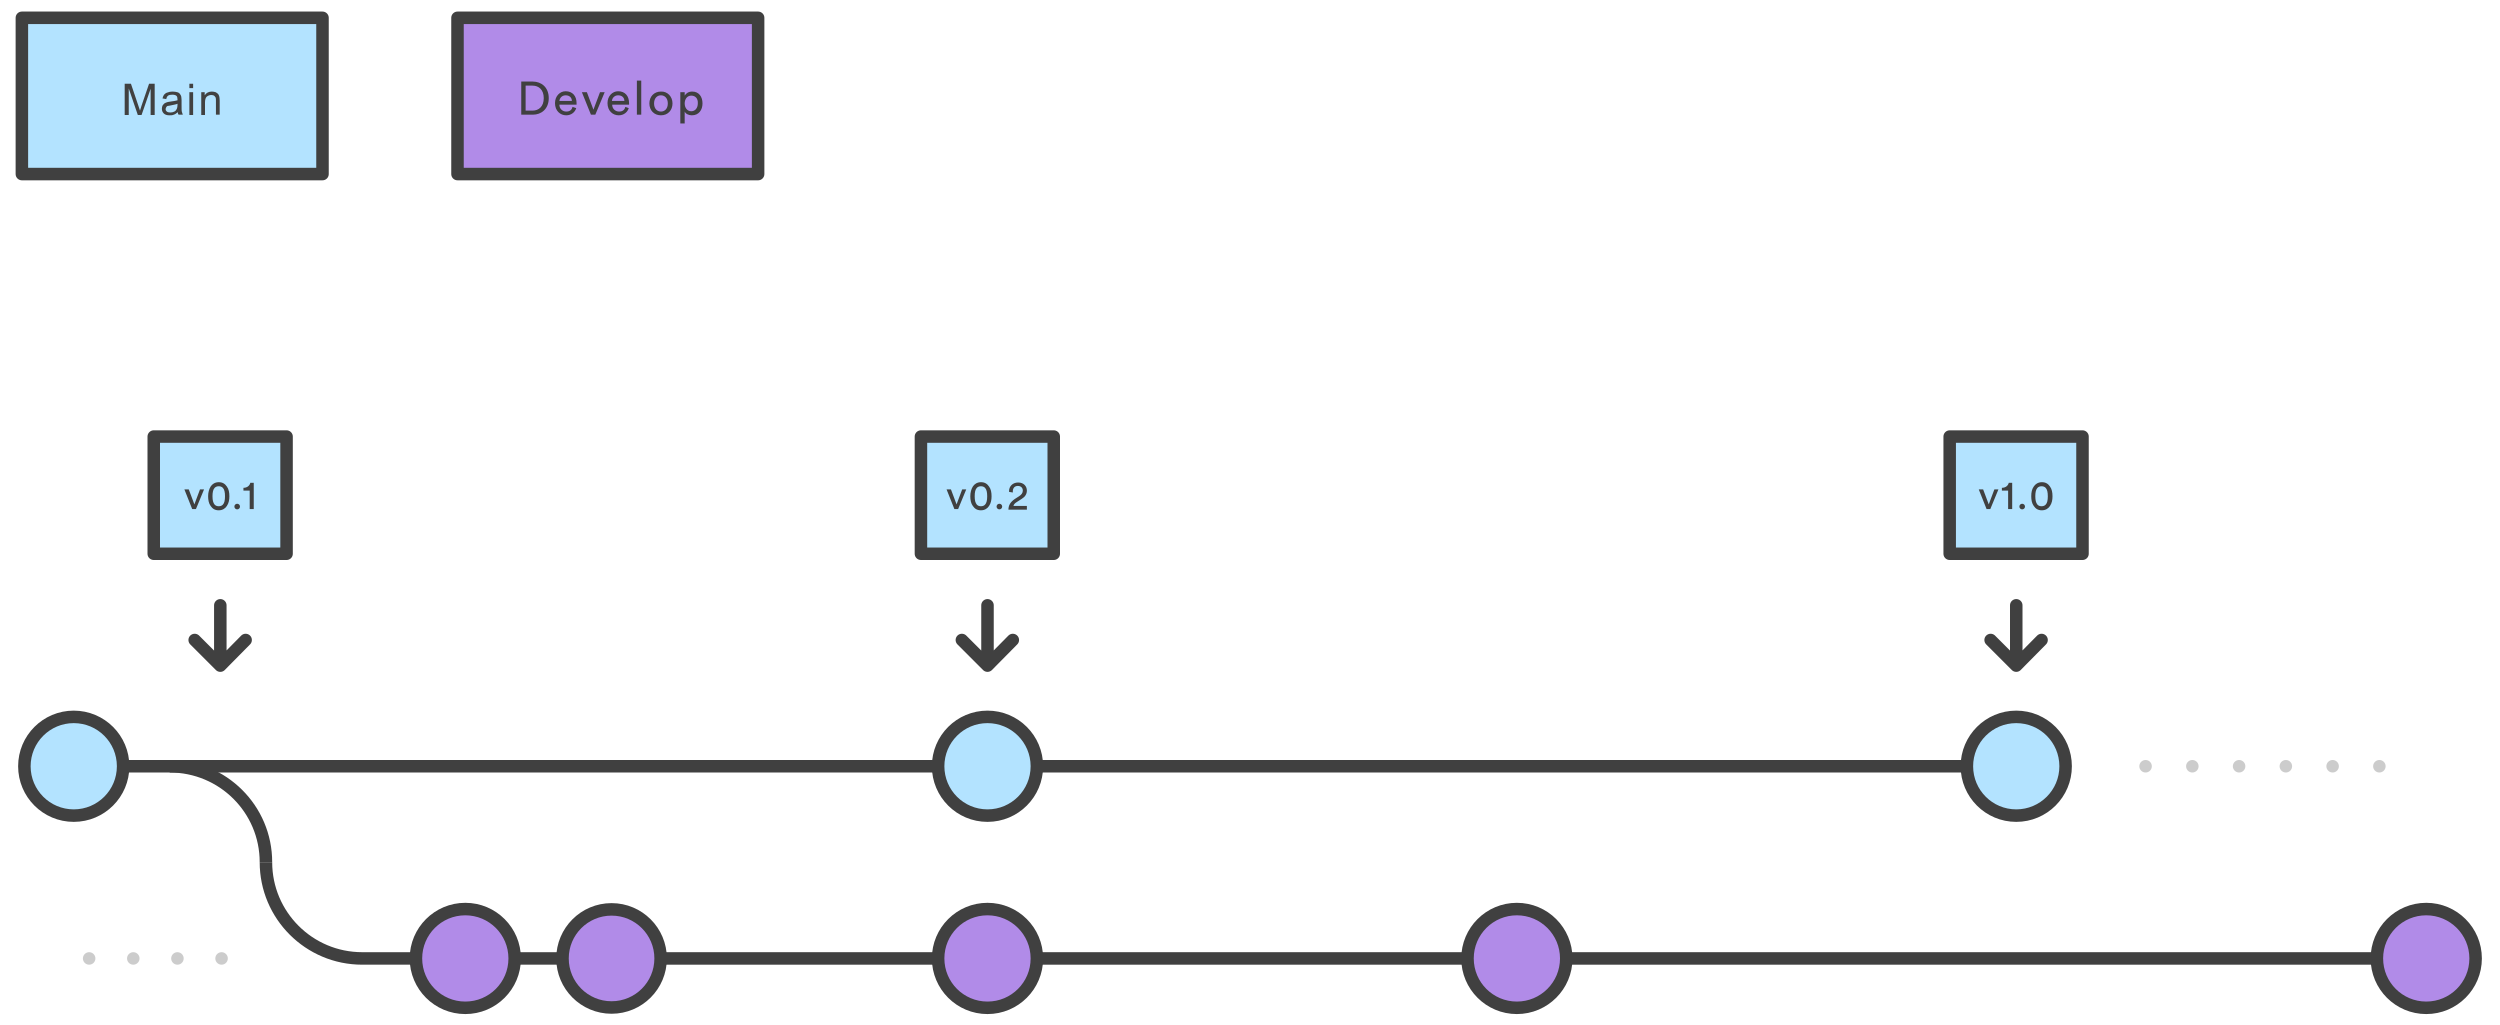
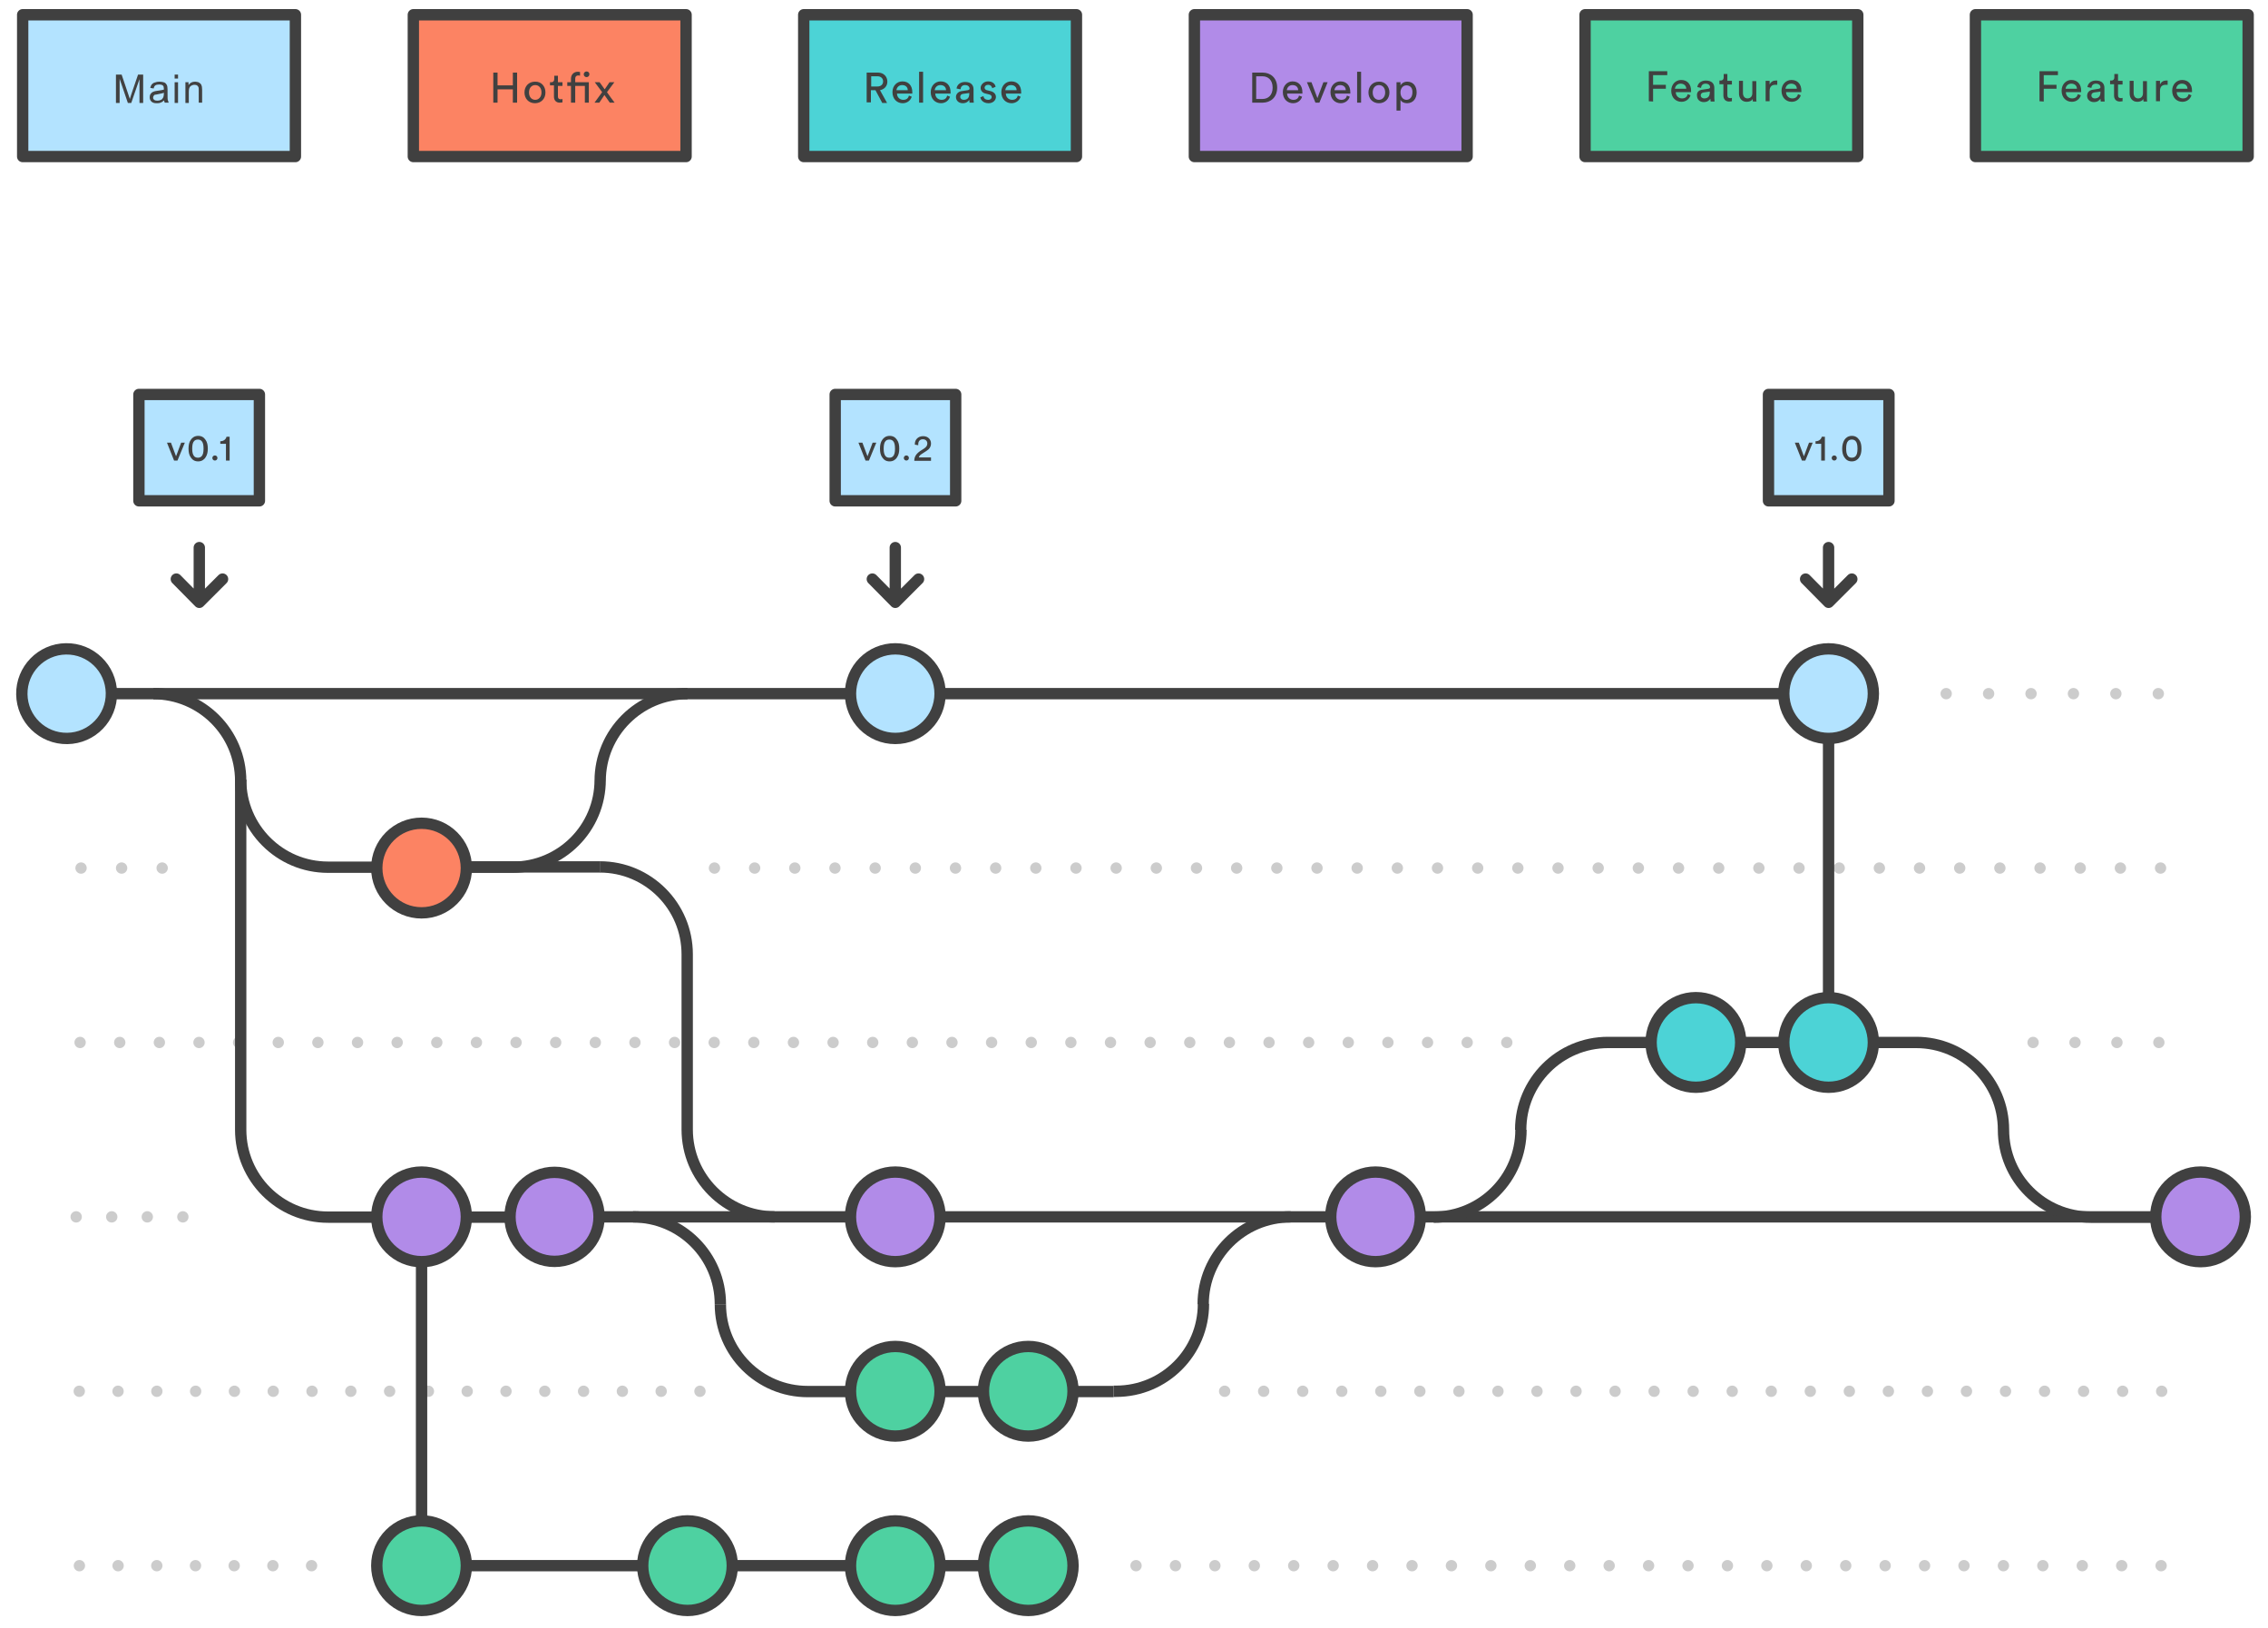
- <svg xmlns="http://www.w3.org/2000/svg" version="1.1" id="Lager_1" x="0px" y="0px" viewBox="0 0 800 328" style="enable-background:new 0 0 800 328;" xml:space="preserve">
+ <svg xmlns="http://www.w3.org/2000/svg" version="1.1" id="Lager_1" x="0px" y="0px" viewBox="0 0 800 574" style="enable-background:new 0 0 800 574;" xml:space="preserve">
  <style type="text/css">
- 	.st0{fill:#404040;}
- 	.st1{fill:#B18BE8;stroke:#404040;stroke-width:4;stroke-linecap:round;stroke-linejoin:round;stroke-miterlimit:10;}
- 	.st2{fill:none;stroke:#404040;stroke-width:4;stroke-miterlimit:10;}
- 	.st3{fill:#B18BE8;stroke:#404040;stroke-width:4;stroke-miterlimit:10;}
- 	.st4{fill:none;stroke:#CCCCCC;stroke-width:4;stroke-linecap:round;stroke-linejoin:round;stroke-dasharray:0,14.124;}
- 	.st5{fill:none;stroke:#CCCCCC;stroke-width:4;stroke-linecap:round;stroke-linejoin:round;}
- 	.st6{fill:none;stroke:#CCCCCC;stroke-width:4;stroke-linecap:round;stroke-linejoin:round;stroke-dasharray:0,14.963;}
- 	.st7{fill:#B3E3FF;stroke:#404040;stroke-width:4;stroke-miterlimit:10;}
- 	.st8{fill:#B3E3FF;stroke:#404040;stroke-width:4;stroke-linecap:round;stroke-linejoin:round;stroke-miterlimit:10;}
- 	.st9{fill:none;stroke:#404040;stroke-width:4;stroke-linecap:round;stroke-linejoin:round;stroke-miterlimit:10;}
- 	.st10{fill:#414141;}
+ 	.st0{fill:none;stroke:#404040;stroke-width:4;stroke-miterlimit:10;}
+ 	.st1{fill:#4ED1A1;stroke:#404040;stroke-width:4;stroke-miterlimit:10;}
+ 	.st2{fill:#B18BE8;stroke:#404040;stroke-width:4;stroke-miterlimit:10;}
+ 	.st3{fill:none;stroke:#CCCCCC;stroke-width:4;stroke-linecap:round;stroke-linejoin:round;stroke-dasharray:0,14.305;}
+ 	.st4{fill:none;stroke:#CCCCCC;stroke-width:4;stroke-linecap:round;stroke-linejoin:round;}
+ 	.st5{fill:none;stroke:#CCCCCC;stroke-width:4;stroke-linecap:round;stroke-linejoin:round;stroke-dasharray:0,14.169;}
+ 	.st6{fill:none;stroke:#CCCCCC;stroke-width:4;stroke-linecap:round;stroke-linejoin:round;stroke-dasharray:0,13.979;}
+ 	.st7{fill:none;stroke:#CCCCCC;stroke-width:4;stroke-linecap:round;stroke-linejoin:round;stroke-dasharray:0,14.788;}
+ 	.st8{fill:none;stroke:#CCCCCC;stroke-width:4;stroke-linecap:round;stroke-linejoin:round;stroke-dasharray:0,14.963;}
+ 	.st9{fill:#B3E3FF;stroke:#404040;stroke-width:4;stroke-miterlimit:10;}
+ 	.st10{fill:#B3E3FF;stroke:#404040;stroke-width:4;stroke-linecap:round;stroke-linejoin:round;stroke-miterlimit:10;}
+ 	.st11{fill:#404040;}
+ 	.st12{fill:none;stroke:#404040;stroke-width:4;stroke-linecap:round;stroke-linejoin:round;stroke-miterlimit:10;}
+ 	.st13{fill:none;stroke:#CCCCCC;stroke-width:4;stroke-linecap:round;stroke-linejoin:round;stroke-dasharray:0,12.543;}
+ 	.st14{fill:none;stroke:#CCCCCC;stroke-width:4;stroke-linecap:round;stroke-linejoin:round;stroke-dasharray:0,13.684;}
+ 	.st15{fill:none;stroke:#CCCCCC;stroke-width:4;stroke-linecap:round;stroke-linejoin:round;stroke-dasharray:0,13.772;}
+ 	.st16{fill:none;stroke:#CCCCCC;stroke-width:4;stroke-linecap:round;stroke-linejoin:round;stroke-dasharray:0,13.649;}
+ 	.st17{fill:none;stroke:#CCCCCC;stroke-width:4;stroke-linecap:round;stroke-linejoin:round;stroke-dasharray:0,13.907;}
+ 	.st18{fill:#4CD3D6;stroke:#404040;stroke-width:4;stroke-linecap:round;stroke-linejoin:round;stroke-miterlimit:10;}
+ 	.st19{fill:#B18BE8;stroke:#404040;stroke-width:4;stroke-linecap:round;stroke-linejoin:round;stroke-miterlimit:10;}
+ 	.st20{fill:#FC8363;stroke:#404040;stroke-width:4;stroke-linecap:round;stroke-linejoin:round;stroke-miterlimit:10;}
+ 	.st21{fill:#4ED1A1;stroke:#404040;stroke-width:4;stroke-linecap:round;stroke-linejoin:round;stroke-miterlimit:10;}
+ 	.st22{fill:#4CD3D6;stroke:#404040;stroke-width:4;stroke-linejoin:round;stroke-miterlimit:10;}
+ 	.st23{fill:#414141;}
</style>
-   <path class="st0" d="M151.7,32.3h-1.6v4.3h-1.5V26.1h4c2,0,3.3,1.4,3.3,3.2c0,1.5-1,2.7-2.6,3l2.5,4.5h-1.7L151.7,32.3z M152.4,31  c1.2,0,2-0.7,2-1.8s-0.8-1.8-2-1.8h-2.2V31H152.4z M164.5,34.6c-0.4,1.3-1.6,2.3-3.2,2.3c-1.9,0-3.6-1.4-3.6-3.9  c0-2.3,1.6-3.8,3.5-3.8c2.2,0,3.5,1.5,3.5,3.8v0.5h-5.4c0,1.3,1,2.2,2.2,2.2s1.8-0.6,2-1.5L164.5,34.6z M163.1,32.3  c0-1-0.7-1.8-2-1.8c-1.2,0-1.9,0.9-2,1.8H163.1z M167.1,36.7V25.8h1.4v10.9C168.5,36.7,167.1,36.7,167.1,36.7z M178,34.6  c-0.4,1.3-1.6,2.3-3.2,2.3c-1.9,0-3.6-1.4-3.6-3.9c0-2.3,1.6-3.8,3.5-3.8c2.2,0,3.5,1.5,3.5,3.8v0.5h-5.4c0,1.3,1,2.2,2.2,2.2  s1.8-0.6,2-1.5L178,34.6z M176.5,32.3c0-1-0.7-1.8-2-1.8c-1.2,0-1.9,0.9-2,1.8H176.5z M182.3,32.6l2-0.3c0.4-0.1,0.6-0.3,0.6-0.5  c0-0.7-0.5-1.3-1.6-1.3c-1,0-1.5,0.6-1.6,1.5l-1.3-0.3c0.2-1.4,1.4-2.3,3-2.3c2.2,0,3,1.2,3,2.6v3.6c0,0.6,0.1,1,0.1,1.2h-1.4  c0-0.2-0.1-0.5-0.1-1c-0.3,0.5-1,1.2-2.3,1.2c-1.5,0-2.4-1-2.4-2.2C180.1,33.5,181,32.7,182.3,32.6z M184.8,33.6v-0.3l-2.2,0.3  c-0.6,0.1-1,0.4-1,1.1c0,0.5,0.5,1,1.2,1C183.9,35.7,184.8,35.2,184.8,33.6z M189.7,34.4c0.1,0.8,0.7,1.3,1.7,1.3  c0.8,0,1.2-0.4,1.2-1c0-0.4-0.3-0.8-0.9-0.9l-1.2-0.3c-1.1-0.2-1.8-1-1.8-2c0-1.2,1.2-2.3,2.6-2.3c2,0,2.6,1.3,2.7,1.9l-1.2,0.5  c-0.1-0.4-0.4-1.2-1.5-1.2c-0.7,0-1.2,0.5-1.2,1c0,0.4,0.3,0.8,0.8,0.9l1.2,0.3c1.3,0.3,2,1.1,2,2.1s-0.9,2.2-2.6,2.2  c-2,0-2.8-1.3-2.9-2.1L189.7,34.4L189.7,34.4z M202.9,34.6c-0.4,1.3-1.6,2.3-3.2,2.3c-1.9,0-3.6-1.4-3.6-3.9c0-2.3,1.6-3.8,3.4-3.8  c2.2,0,3.5,1.5,3.5,3.8v0.5h-5.4c0,1.3,1,2.2,2.2,2.2s1.8-0.6,2-1.5L202.9,34.6z M201.5,32.3c0-1-0.7-1.8-2-1.8  c-1.2,0-1.9,0.9-2,1.8H201.5z" />
-   <path class="st1" d="M146.4,5.7h96.2v50h-96.2V5.7z" />
-   <path class="st0" d="M166.8,36.7V26.1h3.7c2.7,0,5.1,1.8,5.1,5.3s-2.4,5.3-5.1,5.3H166.8z M170.4,35.4c2,0,3.6-1.3,3.6-4  s-1.6-4-3.6-4h-2.2v8H170.4z M184.4,34.6c-0.4,1.3-1.6,2.3-3.2,2.3c-1.9,0-3.6-1.4-3.6-3.9c0-2.3,1.6-3.8,3.4-3.8  c2.2,0,3.5,1.5,3.5,3.8v0.5H179c0,1.3,1,2.2,2.2,2.2s1.8-0.6,2-1.5L184.4,34.6L184.4,34.6z M183,32.3c0-1-0.7-1.8-2-1.8  c-1.2,0-1.9,0.9-2,1.8H183z M190.5,36.7h-1.4l-2.9-7.2h1.6l2.1,5.6l2.1-5.6h1.5L190.5,36.7L190.5,36.7z M201.2,34.6  c-0.4,1.3-1.6,2.3-3.2,2.3c-1.9,0-3.6-1.4-3.6-3.9c0-2.3,1.6-3.8,3.4-3.8c2.2,0,3.5,1.5,3.5,3.8v0.5h-5.4c0,1.3,1,2.2,2.2,2.2  s1.8-0.6,2-1.5L201.2,34.6z M199.8,32.3c0-1-0.7-1.8-2-1.8c-1.2,0-1.9,0.9-2,1.8H199.8z M203.8,36.7V25.8h1.4v10.9  C205.2,36.7,203.8,36.7,203.8,36.7z M215.2,33.1c0,2.2-1.5,3.8-3.7,3.8s-3.7-1.6-3.7-3.8s1.5-3.8,3.7-3.8  C213.6,29.2,215.2,30.9,215.2,33.1z M213.7,33.1c0-1.7-1-2.6-2.2-2.6s-2.2,0.9-2.2,2.6s1,2.6,2.2,2.6S213.7,34.8,213.7,33.1z   M217.7,39.5v-10h1.4v1.1c0.4-0.7,1.2-1.3,2.4-1.3c2.2,0,3.3,1.7,3.3,3.8s-1.2,3.8-3.4,3.8c-1.1,0-2-0.5-2.3-1.2v3.8H217.7z   M221.2,30.6c-1.3,0-2.1,1.1-2.1,2.5c0,1.5,0.9,2.5,2.1,2.5c1.3,0,2.1-1.1,2.1-2.5C223.4,31.6,222.6,30.6,221.2,30.6z" />
-   <path class="st2" d="M776.4,306.7H180" />
-   <circle class="st3" cx="485.4" cy="306.7" r="15.8" />
-   <circle class="st3" cx="316" cy="306.7" r="15.8" />
-   <circle class="st3" cx="776.4" cy="306.7" r="15.8" />
-   <path class="st4" d="M70.9,306.7H21.5" />
-   <path class="st5" d="M776.4,245.2" />
-   <path class="st6" d="M761.4,245.2h-82.3" />
-   <path class="st2" d="M85.1,275.9c0-17-13.8-30.7-30.8-30.7" />
-   <path class="st2" d="M645.2,245.2H39.4" />
-   <circle class="st7" cx="23.6" cy="245.2" r="15.8" />
-   <circle class="st7" cx="316" cy="245.2" r="15.8" />
-   <circle class="st7" cx="645.2" cy="245.2" r="15.8" />
-   <path class="st8" d="M49.2,139.7h42.5v37.5H49.2V139.7z" />
-   <path class="st0" d="M62.7,162.9h-1.2l-2.5-6.3h1.4l1.8,4.8l1.8-4.8h1.3C65.3,156.6,62.7,162.9,62.7,162.9z M67.4,155.7  c0.5-0.8,1.4-1.4,2.6-1.4s2,0.5,2.6,1.4c0.6,0.8,0.8,1.9,0.8,3.1s-0.2,2.2-0.8,3.1c-0.5,0.8-1.4,1.4-2.6,1.4s-2-0.5-2.6-1.4  c-0.6-0.8-0.8-1.9-0.8-3.1S66.9,156.5,67.4,155.7z M68.7,161.5c0.3,0.3,0.7,0.5,1.3,0.5s1-0.2,1.3-0.5c0.5-0.5,0.7-1.4,0.7-2.7  s-0.2-2.2-0.7-2.7c-0.3-0.3-0.7-0.5-1.3-0.5s-1,0.2-1.3,0.5c-0.5,0.5-0.7,1.4-0.7,2.7S68.2,160.9,68.7,161.5z M75.9,161.2  c0.5,0,0.9,0.4,0.9,0.9s-0.4,0.9-0.9,0.9s-0.9-0.4-0.9-0.9S75.4,161.2,75.9,161.2z M79.9,162.9V157h-2v-0.9c1.2,0,2-0.7,2.2-1.6h1.1  v8.4H79.9z" />
-   <path class="st9" d="M70.5,211.3v-17.6 M78.6,204.8l-8.1,8.2l-8.2-8.2" />
-   <path class="st8" d="M294.7,139.7h42.5v37.5h-42.5V139.7z" />
-   <path class="st0" d="M306.6,162.9h-1.2l-2.5-6.3h1.4l1.8,4.8l1.8-4.8h1.3L306.6,162.9L306.6,162.9z M311.3,155.7  c0.5-0.8,1.4-1.4,2.6-1.4s2,0.5,2.6,1.4c0.6,0.8,0.8,1.9,0.8,3.1s-0.2,2.2-0.8,3.1c-0.5,0.8-1.4,1.4-2.6,1.4s-2-0.5-2.6-1.4  c-0.6-0.8-0.8-1.9-0.8-3.1S310.8,156.5,311.3,155.7z M312.6,161.5c0.3,0.3,0.7,0.5,1.3,0.5s1-0.2,1.3-0.5c0.5-0.5,0.7-1.4,0.7-2.7  s-0.2-2.2-0.7-2.7c-0.3-0.3-0.7-0.5-1.3-0.5s-1,0.2-1.3,0.5c-0.5,0.5-0.7,1.4-0.7,2.7S312.1,160.9,312.6,161.5z M319.8,161.2  c0.5,0,0.9,0.4,0.9,0.9s-0.4,0.9-0.9,0.9s-0.9-0.4-0.9-0.9S319.3,161.2,319.8,161.2z M322.9,157.4v-0.3c0-1.4,1.1-2.7,2.9-2.7  s2.8,1.2,2.8,2.6c0,1.1-0.6,2-1.6,2.6l-1.7,1.1c-0.5,0.3-0.9,0.7-1,1.2h4.3v1.2h-5.9c0-1.4,0.6-2.4,2-3.4l1.4-0.9  c0.8-0.5,1.2-1.1,1.2-1.8c0-0.8-0.5-1.5-1.6-1.5s-1.6,0.8-1.6,1.7v0.4L322.9,157.4L322.9,157.4z" />
-   <path class="st9" d="M316,211.3v-17.6 M324.1,204.8L316,213l-8.2-8.2" />
-   <path class="st8" d="M623.9,139.7h42.5v37.5h-42.5V139.7z" />
-   <path class="st0" d="M636.9,162.9h-1.2l-2.5-6.3h1.4l1.8,4.8l1.8-4.8h1.3L636.9,162.9z M642.6,162.9V157h-2v-0.9  c1.2,0,2-0.7,2.2-1.6h1.1v8.4H642.6z M647.1,161.2c0.5,0,0.9,0.4,0.9,0.9s-0.4,0.9-0.9,0.9s-0.9-0.4-0.9-0.9  S646.6,161.2,647.1,161.2z M650.8,155.7c0.5-0.8,1.4-1.4,2.6-1.4s2,0.5,2.6,1.4c0.6,0.8,0.8,1.9,0.8,3.1s-0.2,2.2-0.8,3.1  c-0.5,0.8-1.4,1.4-2.6,1.4s-2-0.5-2.6-1.4c-0.6-0.8-0.8-1.9-0.8-3.1S650.2,156.5,650.8,155.7z M652,161.5c0.3,0.3,0.7,0.5,1.3,0.5  s1-0.2,1.3-0.5c0.5-0.5,0.7-1.4,0.7-2.7s-0.2-2.2-0.7-2.7c-0.3-0.3-0.7-0.5-1.3-0.5s-1,0.2-1.3,0.5c-0.5,0.5-0.7,1.4-0.7,2.7  S651.5,160.9,652,161.5z" />
-   <path class="st9" d="M645.2,211.3v-17.6 M653.3,204.8l-8.1,8.2l-8.2-8.2" />
-   <path class="st2" d="M85.1,275.9c0,17,13.8,30.8,30.8,30.8h95.7" />
-   <circle class="st3" cx="195.7" cy="306.7" r="15.7" />
-   <circle class="st3" cx="148.9" cy="306.7" r="15.8" />
+   <path class="st0" d="M424.4,459.9c0-17,13.8-30.8,30.8-30.8" />
+   <path class="st0" d="M254.1,459.9c0-17-13.8-30.8-30.8-30.8 M164.5,552.1h213.9" />
+   <circle class="st1" cx="315.8" cy="552.1" r="15.8" />
+   <circle class="st1" cx="362.7" cy="552.1" r="15.8" />
+   <circle class="st1" cx="242.5" cy="552.1" r="15.8" />
+   <path class="st0" d="M776.2,429.1H179.9" />
+   <circle class="st2" cx="485.2" cy="429.1" r="15.8" />
+   <circle class="st2" cx="315.8" cy="429.1" r="15.8" />
+   <circle class="st2" cx="776.2" cy="429.1" r="15.8" />
+   <path class="st0" d="M254.1,459.9c0,17,13.8,30.8,30.8,30.8h107.9 M84.9,275c0,17,13.8,30.8,30.8,30.8H133" />
+   <circle class="st1" cx="315.8" cy="490.6" r="15.8" />
+   <circle class="st1" cx="362.7" cy="490.6" r="15.8" />
+   <path class="st0" d="M392.8,490.6h0.9c17,0,30.8-13.8,30.8-30.8" />
+   <path class="st3" d="M57.2,306.1H21.5" />
+   <path class="st4" d="M776.3,306.1" />
+   <path class="st5" d="M762.1,306.1H244.9" />
+   <path class="st4" d="M545.5,367.6" />
+   <path class="st6" d="M531.5,367.6H21.3" />
+   <path class="st4" d="M776.3,367.6" />
+   <path class="st7" d="M761.5,367.6h-51.8" />
+   <path class="st4" d="M776.2,244.6" />
+   <path class="st8" d="M761.3,244.6H679" />
+   <path class="st0" d="M84.9,275.4c0-17-13.8-30.8-30.8-30.8 M211.7,275c0,17-13.8,30.8-30.8,30.8h-48 M211.7,275.4  c0-17,13.8-30.8,30.8-30.8 M273.2,429.1c-17,0-30.8-13.8-30.8-30.8v-61.8 M242.4,336.5c0-17-13.8-30.8-30.8-30.8" />
+   <circle class="st1" cx="148.7" cy="552.1" r="15.8" />
+   <path class="st0" d="M645,244.6H39.2" />
+   <ellipse transform="matrix(0.9999 -1.514629e-02 1.514629e-02 0.9999 -3.7021 0.384)" class="st9" cx="23.5" cy="244.6" rx="15.8" ry="15.8" />
+   <circle class="st9" cx="315.8" cy="244.6" r="15.8" />
+   <circle class="st9" cx="645" cy="244.6" r="15.8" />
+   <path class="st10" d="M49,139.1h42.5v37.5H49V139.1z" />
+   <path class="st11" d="M62.6,162.4h-1.2l-2.5-6.3h1.4l1.8,4.8l1.8-4.8h1.3L62.6,162.4z M67.3,155.1c0.5-0.8,1.4-1.4,2.6-1.4  s2,0.5,2.6,1.4c0.6,0.8,0.8,1.9,0.8,3.1s-0.2,2.2-0.8,3.1c-0.5,0.8-1.4,1.4-2.6,1.4s-2-0.5-2.6-1.4c-0.6-0.8-0.8-1.9-0.8-3.1  S66.7,155.9,67.3,155.1z M68.5,160.9c0.3,0.3,0.7,0.5,1.3,0.5s1-0.2,1.3-0.5c0.5-0.5,0.7-1.4,0.7-2.7s-0.2-2.2-0.7-2.7  c-0.3-0.3-0.7-0.5-1.3-0.5s-1,0.2-1.3,0.5c-0.5,0.5-0.7,1.4-0.7,2.7S68,160.3,68.5,160.9z M75.8,160.6c0.5,0,0.9,0.4,0.9,0.9  s-0.4,0.9-0.9,0.9s-0.9-0.4-0.9-0.9S75.3,160.6,75.8,160.6z M79.7,162.4v-5.9h-2v-0.9c1.2,0,2-0.7,2.2-1.6H81v8.4  C81,162.4,79.7,162.4,79.7,162.4z" />
+   <path class="st12" d="M70.3,210.7v-17.6 M78.5,204.2l-8.2,8.2l-8.1-8.2" />
+   <path class="st10" d="M294.6,139.1h42.5v37.5h-42.5V139.1z" />
+   <path class="st11" d="M306.5,162.4h-1.2l-2.5-6.3h1.4l1.8,4.8l1.8-4.8h1.3L306.5,162.4L306.5,162.4z M311.2,155.1  c0.5-0.8,1.4-1.4,2.6-1.4s2,0.5,2.6,1.4c0.6,0.8,0.8,1.9,0.8,3.1s-0.2,2.2-0.8,3.1c-0.5,0.8-1.4,1.4-2.6,1.4s-2-0.5-2.6-1.4  c-0.6-0.8-0.8-1.9-0.8-3.1S310.6,155.9,311.2,155.1z M312.4,160.9c0.3,0.3,0.7,0.5,1.3,0.5s1-0.2,1.3-0.5c0.5-0.5,0.7-1.4,0.7-2.7  s-0.2-2.2-0.7-2.7c-0.3-0.3-0.7-0.5-1.3-0.5s-1,0.2-1.3,0.5c-0.5,0.5-0.7,1.4-0.7,2.7S311.9,160.3,312.4,160.9z M319.7,160.6  c0.5,0,0.9,0.4,0.9,0.9s-0.4,0.9-0.9,0.9s-0.9-0.4-0.9-0.9S319.2,160.6,319.7,160.6z M322.7,156.8v-0.3c0-1.4,1.1-2.7,2.9-2.7  s2.8,1.2,2.8,2.6c0,1.1-0.6,2-1.6,2.6l-1.7,1.1c-0.5,0.3-0.9,0.7-1,1.2h4.3v1.2h-5.9c0-1.4,0.6-2.4,2-3.4l1.4-0.9  c0.8-0.5,1.2-1.1,1.2-1.8c0-0.8-0.5-1.5-1.6-1.5s-1.6,0.8-1.6,1.7v0.4L322.7,156.8L322.7,156.8z" />
+   <path class="st12" d="M315.8,210.7v-17.6 M324,204.2l-8.2,8.2l-8.1-8.2" />
+   <path class="st10" d="M623.8,139.1h42.5v37.5h-42.5V139.1z" />
+   <path class="st11" d="M636.8,162.4h-1.2l-2.5-6.3h1.4l1.8,4.8l1.8-4.8h1.3L636.8,162.4z M642.4,162.4v-5.9h-2v-0.9  c1.2,0,2-0.7,2.2-1.6h1.1v8.4H642.4z M647,160.6c0.5,0,0.9,0.4,0.9,0.9s-0.4,0.9-0.9,0.9s-0.9-0.4-0.9-0.9S646.5,160.6,647,160.6z   M650.6,155.1c0.5-0.8,1.4-1.4,2.6-1.4s2,0.5,2.6,1.4c0.6,0.8,0.8,1.9,0.8,3.1s-0.2,2.2-0.8,3.1c-0.5,0.8-1.4,1.4-2.6,1.4  s-2-0.5-2.6-1.4c-0.6-0.8-0.8-1.9-0.8-3.1S650.1,155.9,650.6,155.1z M651.9,160.9c0.3,0.3,0.7,0.5,1.3,0.5s1-0.2,1.3-0.5  c0.5-0.5,0.7-1.4,0.7-2.7s-0.2-2.2-0.7-2.7c-0.3-0.3-0.7-0.5-1.3-0.5s-1,0.2-1.3,0.5c-0.5,0.5-0.7,1.4-0.7,2.7  S651.4,160.3,651.9,160.9z" />
+   <path class="st12" d="M645,210.7v-17.6 M653.2,204.2l-8.2,8.2l-8.1-8.2" />
+   <path class="st13" d="M64.5,429.1H20.6" />
+   <path class="st4" d="M260.6,490.6" />
+   <path class="st14" d="M246.9,490.6H21.2" />
+   <path class="st4" d="M776.3,490.6" />
+   <path class="st15" d="M762.5,490.6H425.1" />
+   <path class="st4" d="M123.5,552.1" />
+   <path class="st16" d="M109.9,552.1H21.1" />
+   <path class="st4" d="M776.3,552.1" />
+   <path class="st17" d="M762.3,552.1H393.8" />
+   <path class="st18" d="M283.5,5.2h96.2v50h-96.2V5.2z" />
+   <path class="st11" d="M308.8,31.8h-1.6v4.3h-1.5V25.6h4c2,0,3.3,1.4,3.3,3.2c0,1.5-1,2.7-2.6,3l2.5,4.5h-1.7L308.8,31.8L308.8,31.8z   M309.5,30.5c1.2,0,2-0.7,2-1.8s-0.8-1.8-2-1.8h-2.2v3.6C307.3,30.5,309.5,30.5,309.5,30.5z M321.6,34.1c-0.4,1.3-1.6,2.3-3.2,2.3  c-1.9,0-3.6-1.4-3.6-3.9c0-2.3,1.6-3.8,3.5-3.8c2.2,0,3.5,1.5,3.5,3.8V33h-5.4c0,1.3,1,2.2,2.2,2.2s1.8-0.6,2-1.5L321.6,34.1z   M320.2,31.8c0-1-0.7-1.8-2-1.8c-1.2,0-1.9,0.9-2,1.8H320.2z M324.2,36.2V25.3h1.4v10.9H324.2z M335.1,34.1  c-0.4,1.3-1.6,2.3-3.2,2.3c-1.9,0-3.6-1.4-3.6-3.9c0-2.3,1.6-3.8,3.5-3.8c2.2,0,3.5,1.5,3.5,3.8V33h-5.4c0,1.3,1,2.2,2.2,2.2  s1.8-0.6,2-1.5L335.1,34.1z M333.7,31.8c0-1-0.7-1.8-2-1.8c-1.2,0-1.9,0.9-2,1.8H333.7z M339.4,32.1l2-0.3c0.4-0.1,0.6-0.3,0.6-0.5  c0-0.7-0.5-1.3-1.6-1.3c-1,0-1.5,0.6-1.6,1.5l-1.4-0.3c0.2-1.4,1.4-2.3,3-2.3c2.2,0,3,1.2,3,2.6V35c0,0.6,0.1,1,0.1,1.2H342  c0-0.2-0.1-0.5-0.1-1c-0.3,0.5-1,1.2-2.3,1.2c-1.5,0-2.4-1-2.4-2.2S338.2,32.2,339.4,32.1L339.4,32.1z M341.9,33.1v-0.3l-2.2,0.3  c-0.6,0.1-1,0.4-1,1.1c0,0.5,0.5,1,1.2,1C341,35.2,341.9,34.7,341.9,33.1z M346.9,33.9c0.1,0.8,0.7,1.3,1.7,1.3c0.8,0,1.2-0.5,1.2-1  c0-0.4-0.3-0.8-0.9-0.9l-1.2-0.3c-1.1-0.2-1.8-1-1.8-2c0-1.2,1.2-2.3,2.6-2.3c2,0,2.6,1.3,2.7,1.9l-1.2,0.5  c-0.1-0.4-0.4-1.2-1.5-1.2c-0.7,0-1.2,0.5-1.2,1c0,0.4,0.3,0.8,0.8,0.9l1.2,0.3c1.3,0.3,2,1.1,2,2.1s-0.9,2.2-2.6,2.2  c-2,0-2.8-1.3-2.9-2.1L346.9,33.9L346.9,33.9z M360,34.1c-0.4,1.3-1.6,2.3-3.2,2.3c-1.9,0-3.6-1.4-3.6-3.9c0-2.3,1.6-3.8,3.5-3.8  c2.2,0,3.5,1.5,3.5,3.8V33h-5.4c0,1.3,1,2.2,2.2,2.2s1.8-0.6,2-1.5L360,34.1z M358.6,31.8c0-1-0.7-1.8-2-1.8c-1.2,0-1.9,0.9-2,1.8  H358.6z" />
+   <path class="st19" d="M421.3,5.2h96.2v50h-96.2V5.2z" />
+   <path class="st11" d="M441.7,36.2V25.6h3.7c2.7,0,5.1,1.8,5.1,5.3s-2.4,5.3-5.1,5.3H441.7z M445.3,34.9c2,0,3.6-1.3,3.6-4  s-1.6-4-3.6-4h-2.2v8H445.3z M459.3,34.1c-0.4,1.3-1.6,2.3-3.2,2.3c-1.9,0-3.6-1.4-3.6-3.9c0-2.3,1.6-3.8,3.4-3.8  c2.2,0,3.5,1.5,3.5,3.8V33H454c0,1.3,1,2.2,2.2,2.2s1.8-0.6,2-1.5L459.3,34.1z M457.9,31.8c0-1-0.7-1.8-2-1.8c-1.2,0-1.9,0.9-2,1.8  H457.9z M465.4,36.2H464l-3-7.2h1.6l2.1,5.6l2.1-5.6h1.5L465.4,36.2L465.4,36.2z M476.1,34.1c-0.4,1.3-1.6,2.3-3.2,2.3  c-1.9,0-3.6-1.4-3.6-3.9c0-2.3,1.6-3.8,3.5-3.8c2.2,0,3.5,1.5,3.5,3.8V33h-5.4c0,1.3,1,2.2,2.2,2.2s1.8-0.6,2-1.5L476.1,34.1z   M474.7,31.8c0-1-0.7-1.8-2-1.8c-1.2,0-1.9,0.9-2,1.8H474.7z M478.7,36.2V25.3h1.4v10.9H478.7z M490.1,32.6c0,2.2-1.5,3.8-3.7,3.8  s-3.7-1.6-3.7-3.8s1.5-3.8,3.7-3.8C488.5,28.7,490.1,30.4,490.1,32.6z M488.6,32.6c0-1.7-1-2.6-2.2-2.6s-2.2,0.9-2.2,2.6  s1,2.6,2.2,2.6S488.6,34.2,488.6,32.6z M492.6,39V29h1.4v1.1c0.4-0.7,1.2-1.3,2.4-1.3c2.2,0,3.3,1.7,3.3,3.8s-1.2,3.8-3.4,3.8  c-1.1,0-2-0.5-2.3-1.2V39H492.6z M496.1,30.1c-1.3,0-2.1,1.1-2.1,2.5c0,1.5,0.9,2.6,2.1,2.6c1.3,0,2.1-1.1,2.1-2.6  C498.3,31.1,497.5,30.1,496.1,30.1z" />
+   <path class="st20" d="M145.8,5.2H242v50h-96.2V5.2z" />
+   <path class="st11" d="M180.9,36.2v-4.7h-5.4v4.7H174V25.6h1.5v4.5h5.4v-4.5h1.5v10.6H180.9z M192.4,32.6c0,2.2-1.5,3.8-3.7,3.8  s-3.7-1.6-3.7-3.8s1.5-3.8,3.7-3.8C190.9,28.7,192.4,30.4,192.4,32.6z M191,32.6c0-1.7-1-2.6-2.2-2.6s-2.2,0.9-2.2,2.6  s1,2.6,2.2,2.6S191,34.2,191,32.6z M196.8,29h1.6v1.3h-1.6V34c0,0.7,0.3,1,1,1c0.2,0,0.4,0,0.6-0.1v1.2c-0.1,0-0.5,0.1-1,0.1  c-1.2,0-2-0.8-2-2.1v-4H194V29h0.4c0.8,0,1.1-0.5,1.1-1.1v-1.2h1.3L196.8,29L196.8,29z M204.6,25.4v1.3c-0.1,0-0.3-0.1-0.6-0.1  c-0.5,0-1.1,0.2-1.1,1.2V29h4.8v7.2h-1.4v-5.9h-3.4v5.9h-1.5v-5.9h-1.3V29h1.3v-1.2c0-1.6,1.1-2.5,2.4-2.5  C204.2,25.3,204.5,25.4,204.6,25.4z M206.9,25.2c0.6,0,1,0.4,1,1s-0.5,1-1,1c-0.6,0-1-0.5-1-1C205.9,25.6,206.4,25.2,206.9,25.2z   M212.4,32.5l-2.6-3.5h1.7l1.8,2.5L215,29h1.7l-2.6,3.5c0.4,0.6,2.2,3.1,2.7,3.7h-1.7l-1.9-2.7l-1.8,2.7h-1.7L212.4,32.5L212.4,32.5  z" />
+   <path class="st21" d="M559.1,5.2h96.2v50h-96.2V5.2z" />
+   <path class="st11" d="M581.6,35.7V25.1h6.5v1.4h-5v3.4h4.5v1.4h-4.5v4.5L581.6,35.7L581.6,35.7z M596.3,33.6  c-0.4,1.3-1.6,2.3-3.2,2.3c-1.9,0-3.6-1.4-3.6-3.9c0-2.3,1.6-3.8,3.5-3.8c2.2,0,3.5,1.5,3.5,3.8v0.5h-5.4c0,1.3,1,2.2,2.2,2.2  s1.8-0.6,2-1.5L596.3,33.6z M594.8,31.3c0-1-0.7-1.8-2-1.8c-1.2,0-1.9,0.9-2,1.8H594.8z M600.6,31.6l2-0.3c0.4-0.1,0.6-0.3,0.6-0.5  c0-0.7-0.5-1.3-1.6-1.3c-1,0-1.5,0.6-1.6,1.5l-1.3-0.3c0.2-1.4,1.4-2.3,3-2.3c2.2,0,3,1.2,3,2.6v3.6c0,0.6,0.1,1,0.1,1.2h-1.4  c0-0.2-0.1-0.5-0.1-1c-0.3,0.5-1,1.2-2.3,1.2c-1.5,0-2.4-1-2.4-2.2C598.4,32.5,599.3,31.7,600.6,31.6z M603.1,32.6v-0.3l-2.2,0.3  c-0.6,0.1-1,0.4-1,1.1c0,0.5,0.5,1,1.2,1C602.2,34.7,603.1,34.2,603.1,32.6z M609.3,28.5h1.6v1.3h-1.6v3.8c0,0.7,0.3,1,1,1  c0.2,0,0.4,0,0.6-0.1v1.2c-0.1,0-0.5,0.1-1,0.1c-1.2,0-2-0.8-2-2.1v-4h-1.4v-1.3h0.4c0.8,0,1.1-0.5,1.1-1.1v-1.2h1.3L609.3,28.5  L609.3,28.5z M616.1,35.9c-1.7,0-2.7-1.3-2.7-2.9v-4.5h1.4v4.3c0,1,0.5,1.9,1.6,1.9s1.7-0.8,1.7-1.8v-4.3h1.4v5.9  c0,0.6,0,1.1,0.1,1.3h-1.3c0-0.2-0.1-0.6-0.1-0.9C617.9,35.6,617,35.9,616.1,35.9L616.1,35.9z M626.8,29.9h-0.6c-1.2,0-2,0.6-2,2.2  v3.6h-1.4v-7.2h1.4v1.3c0.5-1.1,1.4-1.4,2.2-1.4h0.5v1.5L626.8,29.9z M635.2,33.6c-0.4,1.3-1.6,2.3-3.2,2.3c-1.9,0-3.6-1.4-3.6-3.9  c0-2.3,1.6-3.8,3.5-3.8c2.2,0,3.5,1.5,3.5,3.8v0.5H630c0,1.3,1,2.2,2.2,2.2s1.8-0.6,2-1.5L635.2,33.6z M633.8,31.3  c0-1-0.7-1.8-2-1.8c-1.2,0-1.9,0.9-2,1.8H633.8z" />
+   <path class="st21" d="M696.8,5.2H793v50h-96.2V5.2z" />
+   <path class="st11" d="M719.4,35.7V25.1h6.5v1.4h-5v3.4h4.5v1.4h-4.5v4.5L719.4,35.7L719.4,35.7z M734,33.6c-0.4,1.3-1.6,2.3-3.2,2.3  c-1.9,0-3.6-1.4-3.6-3.9c0-2.3,1.6-3.8,3.4-3.8c2.2,0,3.5,1.5,3.5,3.8v0.5h-5.4c0,1.3,1,2.2,2.2,2.2s1.8-0.6,2-1.5L734,33.6z   M732.6,31.3c0-1-0.7-1.8-2-1.8c-1.2,0-1.9,0.9-2,1.8H732.6z M738.4,31.6l1.9-0.3c0.4-0.1,0.6-0.3,0.6-0.5c0-0.7-0.5-1.3-1.6-1.3  c-1,0-1.5,0.6-1.6,1.5l-1.4-0.3c0.2-1.4,1.4-2.3,3-2.3c2.2,0,3,1.2,3,2.6v3.6c0,0.6,0.1,1,0.1,1.2H741c0-0.2-0.1-0.5-0.1-1  c-0.3,0.5-1,1.2-2.3,1.2c-1.5,0-2.4-1-2.4-2.2C736.2,32.5,737.1,31.7,738.4,31.6z M740.9,32.6v-0.3l-2.2,0.3c-0.6,0.1-1,0.4-1,1.1  c0,0.5,0.4,1,1.2,1C739.9,34.7,740.9,34.2,740.9,32.6z M747.1,28.5h1.6v1.3h-1.6v3.8c0,0.7,0.3,1,1,1c0.2,0,0.4,0,0.6-0.1v1.2  c-0.1,0-0.5,0.1-1,0.1c-1.2,0-2-0.8-2-2.1v-4h-1.4v-1.3h0.4c0.8,0,1.1-0.5,1.1-1.1v-1.2h1.3L747.1,28.5L747.1,28.5z M753.9,35.9  c-1.7,0-2.7-1.3-2.7-2.9v-4.5h1.4v4.3c0,1,0.5,1.9,1.6,1.9s1.7-0.8,1.7-1.8v-4.3h1.4v5.9c0,0.6,0,1.1,0.1,1.3h-1.3  c0-0.2-0.1-0.6-0.1-0.9C755.7,35.6,754.8,35.9,753.9,35.9L753.9,35.9z M764.5,29.9h-0.6c-1.2,0-2,0.6-2,2.2v3.6h-1.4v-7.2h1.4v1.3  c0.5-1.1,1.4-1.4,2.2-1.4h0.5v1.5L764.5,29.9z M773,33.6c-0.4,1.3-1.6,2.3-3.2,2.3c-1.9,0-3.6-1.4-3.6-3.9c0-2.3,1.6-3.8,3.5-3.8  c2.2,0,3.5,1.5,3.5,3.8v0.5h-5.4c0,1.3,1,2.2,2.2,2.2s1.8-0.6,2-1.5L773,33.6z M771.6,31.3c0-1-0.7-1.8-2-1.8c-1.2,0-1.9,0.9-2,1.8  H771.6z" />
+   <path class="st0" d="M84.9,275v123.4c0,17,13.8,30.8,30.8,30.8h95.7" />
+   <circle class="st2" cx="195.6" cy="429.1" r="15.7" />
+   <circle class="st2" cx="148.7" cy="429.1" r="15.8" />
+   <circle class="st20" cx="148.7" cy="306.1" r="15.8" />
+   <path class="st0" d="M536.5,398.4c0,17-13.8,30.8-30.8,30.8 M706.7,398.4c0,17,13.8,30.8,30.8,30.8h23 M568.1,367.6h-0.9  c-17,0-30.8,13.8-30.8,30.8 M706.7,398.4c0-17-13.8-30.8-30.8-30.8H568.1" />
+   <circle class="st22" cx="645" cy="367.6" r="15.8" />
+   <circle class="st22" cx="598.2" cy="367.6" r="15.8" />
+   <path class="st0" d="M148.7,444.9v91.5 M164.5,305.7h47.2 M645,351.9v-91.5" />
  <g>
-     <path class="st8" d="M7,5.7h96.2v50H7V5.7z" />
+     <path class="st10" d="M8,5.2h96.2v50H8V5.2z" />
    <g>
-       <path class="st10" d="M39.9,36.8v-10h2l2.4,7.1c0.2,0.7,0.4,1.2,0.5,1.5c0.1-0.4,0.3-0.9,0.5-1.6l2.4-7h1.8v10h-1.3v-8.4l-2.9,8.4    h-1.2l-2.9-8.5v8.5H39.9z" />
-       <path class="st10" d="M56.9,35.9c-0.5,0.4-0.9,0.7-1.3,0.8c-0.4,0.2-0.9,0.2-1.4,0.2c-0.8,0-1.4-0.2-1.8-0.6s-0.6-0.9-0.6-1.5    c0-0.4,0.1-0.7,0.2-1c0.2-0.3,0.4-0.5,0.6-0.7c0.3-0.2,0.6-0.3,0.9-0.4c0.2-0.1,0.6-0.1,1.1-0.2c1-0.1,1.7-0.3,2.2-0.4    c0-0.2,0-0.3,0-0.3c0-0.5-0.1-0.9-0.3-1.1c-0.3-0.3-0.8-0.4-1.4-0.4s-1,0.1-1.3,0.3c-0.3,0.2-0.5,0.6-0.6,1.1L52,31.5    c0.1-0.5,0.3-0.9,0.5-1.2c0.3-0.3,0.6-0.6,1.1-0.7c0.5-0.2,1-0.3,1.6-0.3s1.1,0.1,1.5,0.2s0.7,0.3,0.9,0.6    c0.2,0.2,0.3,0.5,0.4,0.8c0,0.2,0.1,0.6,0.1,1.1v1.6c0,1.1,0,1.9,0.1,2.2s0.2,0.6,0.3,0.9h-1.3C57,36.6,56.9,36.3,56.9,35.9z     M56.8,33.2c-0.4,0.2-1.1,0.3-2,0.5c-0.5,0.1-0.9,0.2-1.1,0.2s-0.4,0.2-0.5,0.4S53,34.7,53,34.9c0,0.3,0.1,0.6,0.4,0.8    c0.2,0.2,0.6,0.3,1.1,0.3s0.9-0.1,1.3-0.3c0.4-0.2,0.6-0.5,0.8-0.9c0.1-0.3,0.2-0.7,0.2-1.2V33.2L56.8,33.2z" />
-       <path class="st10" d="M60.6,28.2v-1.4h1.2v1.4H60.6z M60.6,36.8v-7.3h1.2v7.3H60.6z" />
-       <path class="st10" d="M64.4,36.8v-7.3h1.1v1c0.5-0.8,1.3-1.2,2.3-1.2c0.4,0,0.8,0.1,1.2,0.2c0.4,0.2,0.6,0.4,0.8,0.6    c0.2,0.2,0.3,0.6,0.4,0.9c0,0.2,0.1,0.6,0.1,1.2v4.5h-1.2v-4.4c0-0.5,0-0.9-0.1-1.1s-0.3-0.4-0.5-0.6c-0.2-0.1-0.5-0.2-0.9-0.2    c-0.5,0-1,0.2-1.4,0.5s-0.6,1-0.6,1.9v4H64.4z" />
+       <path class="st23" d="M40.9,36.3v-10h2l2.4,7.1c0.2,0.7,0.4,1.2,0.5,1.5c0.1-0.4,0.3-0.9,0.5-1.6l2.4-7h1.8v10h-1.3v-8.4l-2.9,8.4    h-1.2l-2.9-8.5v8.5H40.9z" />
+       <path class="st23" d="M57.9,35.4c-0.5,0.4-0.9,0.7-1.3,0.8c-0.4,0.2-0.9,0.2-1.4,0.2c-0.8,0-1.4-0.2-1.8-0.6s-0.6-0.9-0.6-1.5    c0-0.4,0.1-0.7,0.2-1c0.2-0.3,0.4-0.5,0.6-0.7c0.3-0.2,0.6-0.3,0.9-0.4c0.2-0.1,0.6-0.1,1.1-0.2c1-0.1,1.7-0.3,2.2-0.4    c0-0.2,0-0.3,0-0.3c0-0.5-0.1-0.9-0.3-1.1c-0.3-0.3-0.8-0.4-1.4-0.4s-1,0.1-1.3,0.3c-0.3,0.2-0.5,0.6-0.6,1.1L53,31    c0.1-0.5,0.3-0.9,0.5-1.2c0.3-0.3,0.6-0.6,1.1-0.7c0.5-0.2,1-0.3,1.6-0.3s1.1,0.1,1.5,0.2s0.7,0.3,0.9,0.6    c0.2,0.2,0.3,0.5,0.4,0.8c0,0.2,0.1,0.6,0.1,1.1v1.6c0,1.1,0,1.9,0.1,2.2c0.1,0.3,0.2,0.6,0.3,0.9h-1.3    C58,36.1,57.9,35.8,57.9,35.4z M57.8,32.7c-0.4,0.2-1.1,0.3-2,0.5c-0.5,0.1-0.9,0.2-1.1,0.2s-0.4,0.2-0.5,0.4S54,34.2,54,34.4    c0,0.3,0.1,0.6,0.4,0.8c0.2,0.2,0.6,0.3,1.1,0.3s0.9-0.1,1.3-0.3c0.4-0.2,0.6-0.5,0.8-0.9c0.1-0.3,0.2-0.7,0.2-1.2L57.8,32.7    L57.8,32.7z" />
+       <path class="st23" d="M61.6,27.7v-1.4h1.2v1.4H61.6z M61.6,36.3V29h1.2v7.3H61.6z" />
+       <path class="st23" d="M65.4,36.3V29h1.1v1c0.5-0.8,1.3-1.2,2.3-1.2c0.4,0,0.8,0.1,1.2,0.2c0.4,0.2,0.6,0.4,0.8,0.6    c0.2,0.2,0.3,0.6,0.4,0.9c0,0.2,0.1,0.6,0.1,1.2v4.5h-1.2v-4.4c0-0.5,0-0.9-0.1-1.1s-0.3-0.4-0.5-0.6c-0.2-0.1-0.5-0.2-0.9-0.2    c-0.5,0-1,0.2-1.4,0.5s-0.6,1-0.6,1.9v4H65.4z" />
    </g>
  </g>
</svg>
